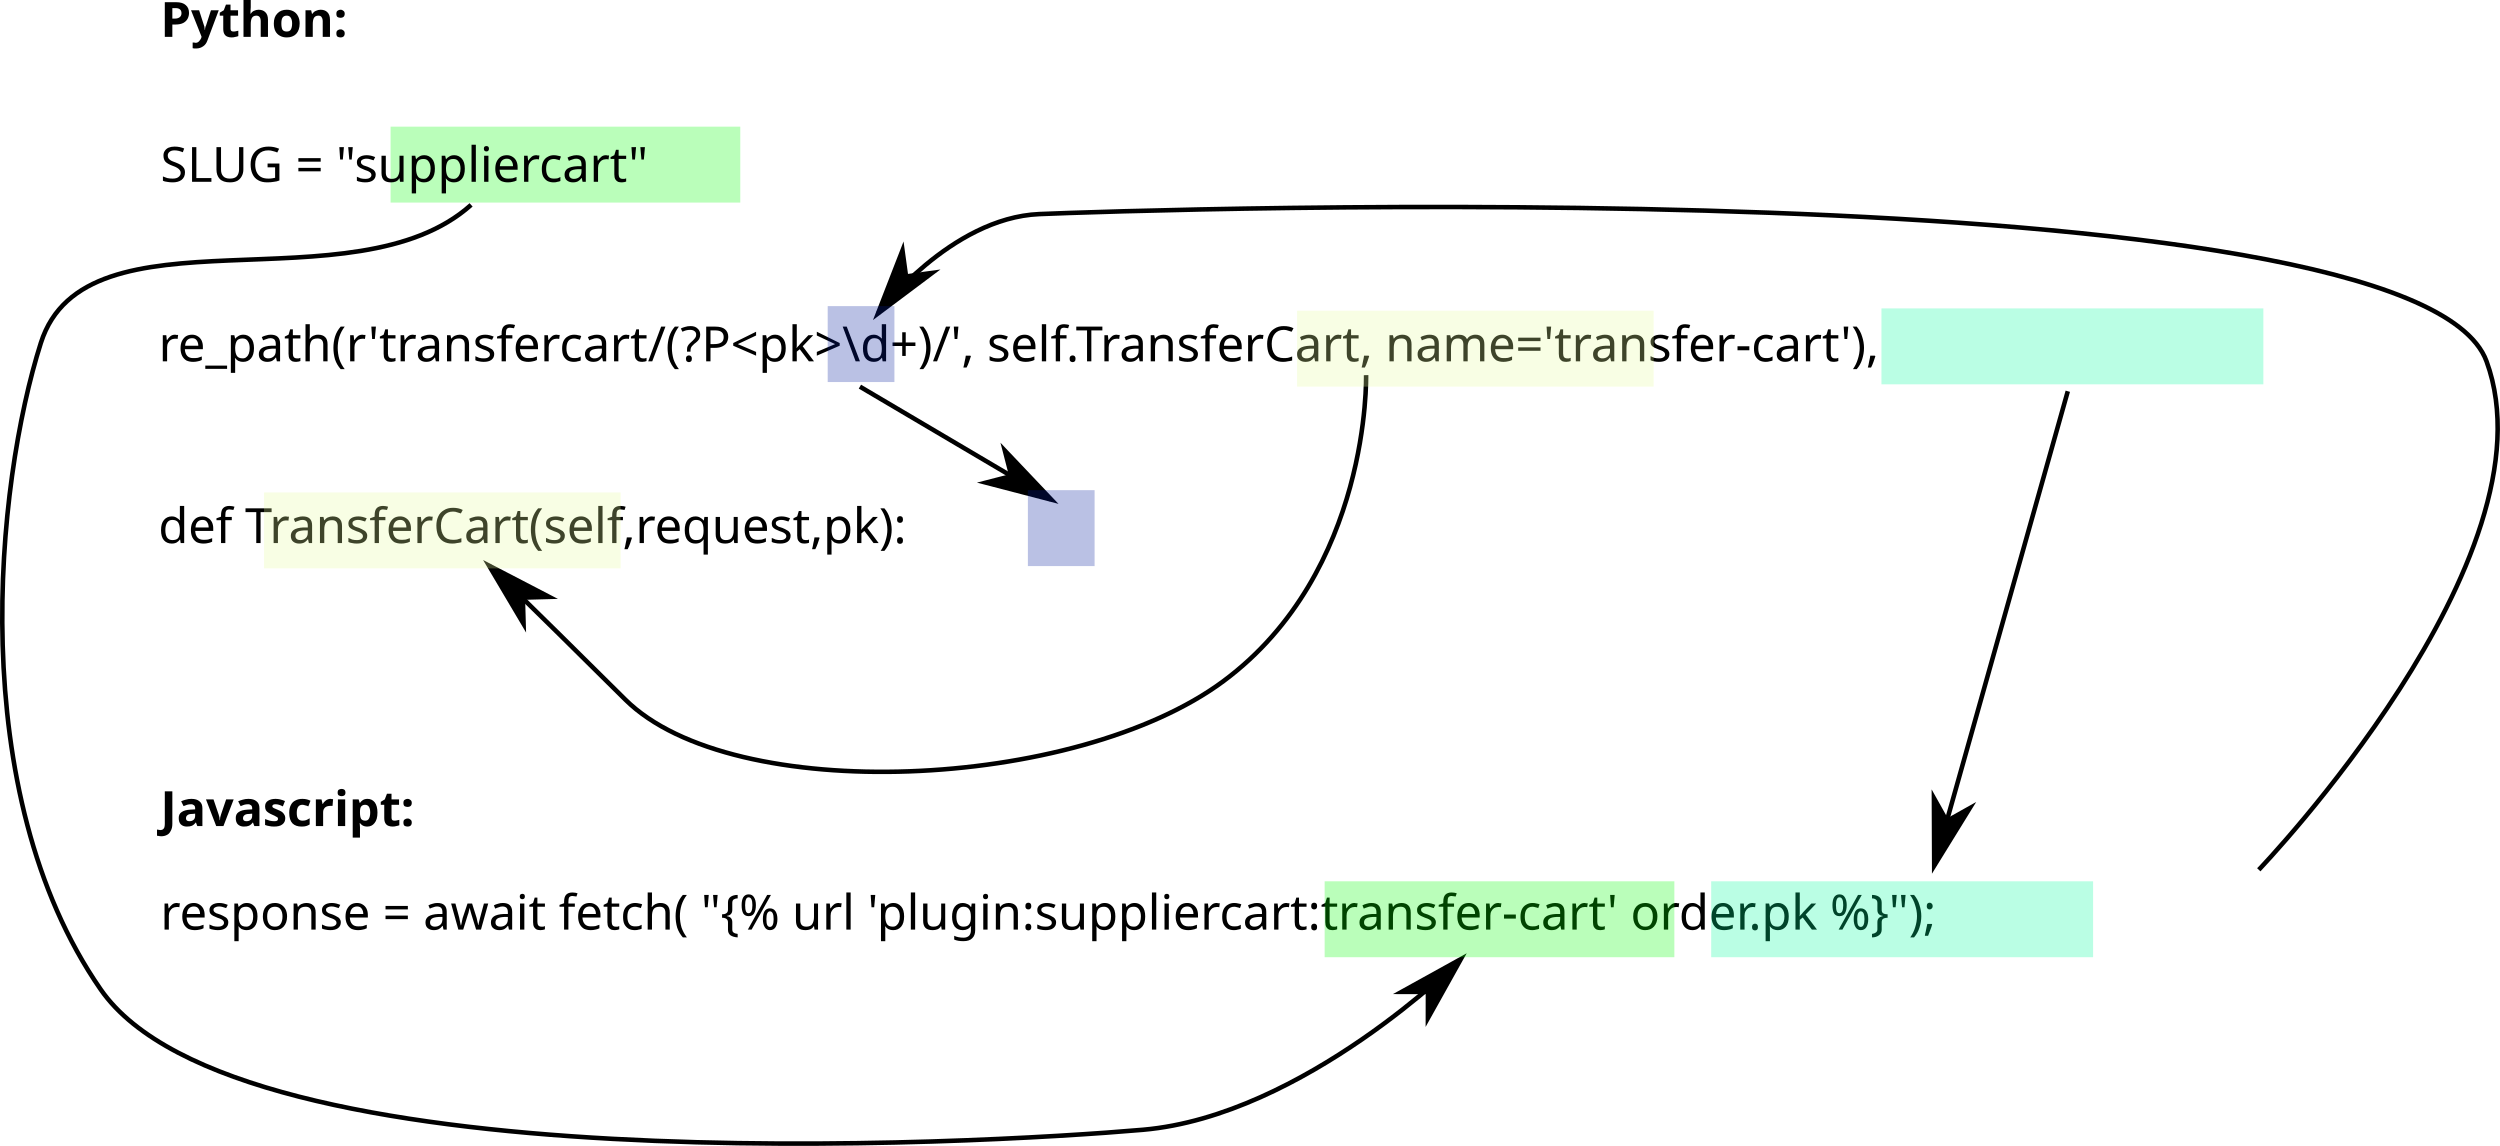
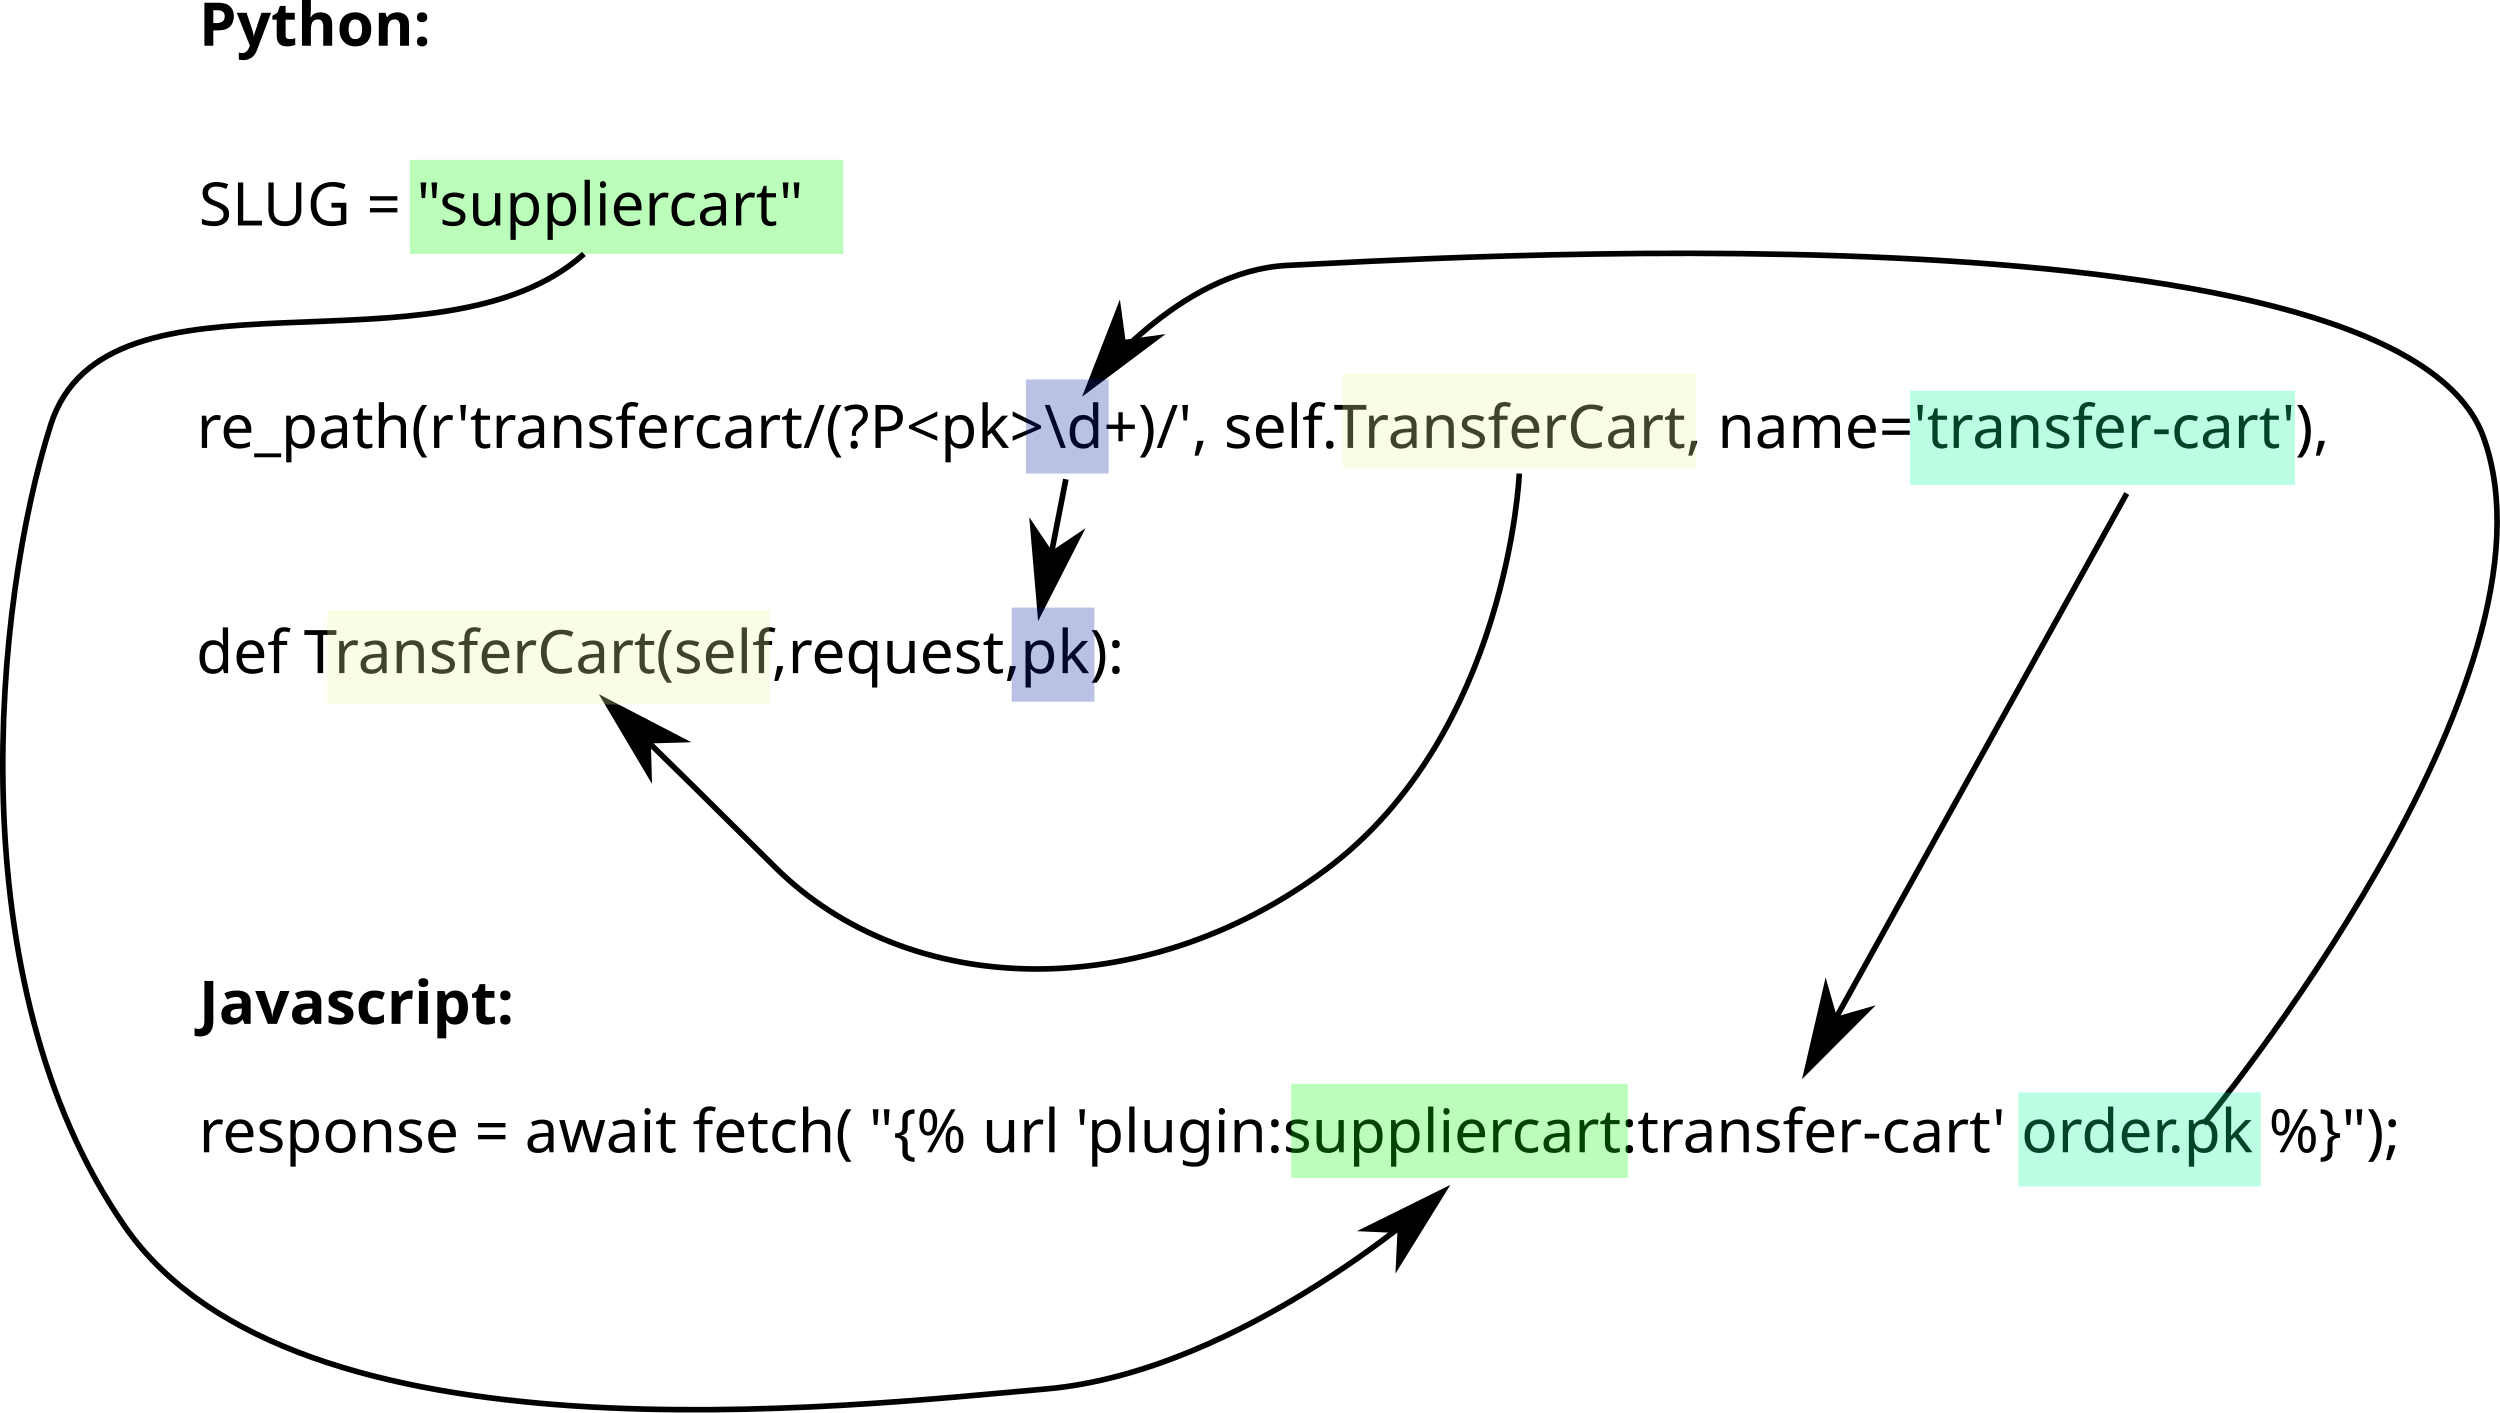
- <svg xmlns="http://www.w3.org/2000/svg" width="145.209mm" height="66.558mm" viewBox="0 0 145.209 66.558" version="1.1" id="svg8">
+ <svg xmlns="http://www.w3.org/2000/svg" width="645.682" height="364.824" viewBox="0 0 170.837 96.526" version="1.1" id="svg8">
  <defs id="defs2">
    <marker style="overflow:visible" id="marker5167" refX="0" refY="0" orient="auto">
      <path transform="matrix(-0.8,0,0,-0.8,-10,0)" style="fill:#000000;fill-opacity:1;fill-rule:evenodd;stroke:#000000;stroke-width:1pt;stroke-opacity:1" d="M 0,0 5,-5 -12.5,0 5,5 Z" id="path5165" />
    </marker>
    <marker orient="auto" refY="0" refX="0" id="marker4285" style="overflow:visible">
      <path id="path4283" d="M 0,0 5,-5 -12.5,0 5,5 Z" style="fill:#000000;fill-opacity:1;fill-rule:evenodd;stroke:#000000;stroke-width:1pt;stroke-opacity:1" transform="matrix(-0.8,0,0,-0.8,-10,0)" />
    </marker>
    <marker style="overflow:visible" id="marker4237" refX="0" refY="0" orient="auto">
      <path transform="matrix(-0.8,0,0,-0.8,-10,0)" style="fill:#000000;fill-opacity:1;fill-rule:evenodd;stroke:#000000;stroke-width:1pt;stroke-opacity:1" d="M 0,0 5,-5 -12.5,0 5,5 Z" id="path4235" />
    </marker>
    <marker orient="auto" refY="0" refX="0" id="marker1903" style="overflow:visible">
      <path id="path1901" d="M 0,0 5,-5 -12.5,0 5,5 Z" style="fill:#000000;fill-opacity:1;fill-rule:evenodd;stroke:#000000;stroke-width:1pt;stroke-opacity:1" transform="matrix(-0.8,0,0,-0.8,-10,0)" />
    </marker>
    <marker style="overflow:visible" id="marker1867" refX="0" refY="0" orient="auto">
      <path transform="matrix(-0.8,0,0,-0.8,-10,0)" style="fill:#000000;fill-opacity:1;fill-rule:evenodd;stroke:#000000;stroke-width:1pt;stroke-opacity:1" d="M 0,0 5,-5 -12.5,0 5,5 Z" id="path1865" />
    </marker>
  </defs>
  <g id="layer1" transform="translate(-55.35692,-137.0325)">
-     <rect style="opacity:1;fill:#00fc00;fill-opacity:0.271;stroke:none;stroke-width:0.265;stroke-miterlimit:4;stroke-dasharray:none;stroke-dashoffset:0;stroke-opacity:1" id="rect6345" width="20.312" height="4.41" x="78.043" y="144.389" />
-     <text xml:space="preserve" style="font-style:normal;font-variant:normal;font-weight:normal;font-stretch:normal;font-size:2.822px;line-height:1.25;font-family:'Courier 10 Pitch';-inkscape-font-specification:'Courier 10 Pitch';letter-spacing:0px;word-spacing:0px;fill:#000000;fill-opacity:1;stroke:none;stroke-width:0.265" x="64.555" y="168.577" id="text817">
-       <tspan id="tspan815" x="64.555" y="168.577" style="font-style:normal;font-variant:normal;font-weight:normal;font-stretch:normal;font-family:'Courier 10 Pitch';-inkscape-font-specification:'Courier 10 Pitch';stroke-width:0.265">def TransferCart(self,request,pk):</tspan>
-       <tspan x="64.555" y="172.105" id="tspan819" />
+     <rect style="opacity:1;fill:#00fc00;fill-opacity:0.271;stroke:none;stroke-width:0.386;stroke-miterlimit:4;stroke-dasharray:none;stroke-dashoffset:0;stroke-opacity:1" id="rect6345" width="29.621" height="6.431" x="83.372" y="147.955" />
+     <text xml:space="preserve" style="font-style:normal;font-variant:normal;font-weight:normal;font-stretch:normal;font-size:4.116px;line-height:1.25;font-family:'Courier 10 Pitch';-inkscape-font-specification:'Courier 10 Pitch';letter-spacing:0px;word-spacing:0px;fill:#000000;fill-opacity:1;stroke:none;stroke-width:0.386" x="68.77" y="183.033" id="text817">
+       <tspan id="tspan815" x="68.77" y="183.033" style="font-style:normal;font-variant:normal;font-weight:normal;font-stretch:normal;font-family:'Courier 10 Pitch';-inkscape-font-specification:'Courier 10 Pitch';stroke-width:0.386">def TransferCart(self,request,pk):</tspan>
+       <tspan x="68.77" y="188.177" id="tspan819" style="stroke-width:0.386" />
    </text>
-     <text xml:space="preserve" style="font-style:normal;font-variant:normal;font-weight:normal;font-stretch:normal;font-size:2.822px;line-height:1.25;font-family:'Courier 10 Pitch';-inkscape-font-specification:'Courier 10 Pitch';letter-spacing:0px;word-spacing:0px;fill:#000000;fill-opacity:1;stroke:none;stroke-width:0.265" x="64.578" y="158.02" id="text823">
-       <tspan id="tspan821" x="64.578" y="158.02" style="font-style:normal;font-variant:normal;font-weight:normal;font-stretch:normal;font-family:'Courier 10 Pitch';-inkscape-font-specification:'Courier 10 Pitch';stroke-width:0.265">re_path(r'transfercart/(?P&lt;pk&gt;\d+)/', self.TransferCart, name='transfer-cart'),</tspan>
-       <tspan x="64.578" y="161.548" id="tspan825" />
+     <text xml:space="preserve" style="font-style:normal;font-variant:normal;font-weight:normal;font-stretch:normal;font-size:4.116px;line-height:1.25;font-family:'Courier 10 Pitch';-inkscape-font-specification:'Courier 10 Pitch';letter-spacing:0px;word-spacing:0px;fill:#000000;fill-opacity:1;stroke:none;stroke-width:0.386" x="68.803" y="167.638" id="text823">
+       <tspan id="tspan821" x="68.803" y="167.638" style="font-style:normal;font-variant:normal;font-weight:normal;font-stretch:normal;font-family:'Courier 10 Pitch';-inkscape-font-specification:'Courier 10 Pitch';stroke-width:0.386">re_path(r'transfercart/(?P&lt;pk&gt;\d+)/', self.TransferCart, name='transfer-cart'),</tspan>
+       <tspan x="68.803" y="172.782" id="tspan825" style="stroke-width:0.386" />
    </text>
-     <text xml:space="preserve" style="font-style:normal;font-variant:normal;font-weight:normal;font-stretch:normal;font-size:2.822px;line-height:1.25;font-family:'Courier 10 Pitch';-inkscape-font-specification:'Courier 10 Pitch';letter-spacing:0px;word-spacing:0px;fill:#000000;fill-opacity:1;stroke:none;stroke-width:0.265" x="64.679" y="191.028" id="text829">
-       <tspan id="tspan827" x="64.679" y="191.028" style="font-style:normal;font-variant:normal;font-weight:normal;font-stretch:normal;font-family:'Courier 10 Pitch';-inkscape-font-specification:'Courier 10 Pitch';stroke-width:0.265">response = await fetch( "{% url 'plugin:suppliercart:transfer-cart' order.pk %}");</tspan>
-       <tspan x="64.679" y="194.555" id="tspan831" />
+     <text xml:space="preserve" style="font-style:normal;font-variant:normal;font-weight:normal;font-stretch:normal;font-size:4.116px;line-height:1.25;font-family:'Courier 10 Pitch';-inkscape-font-specification:'Courier 10 Pitch';letter-spacing:0px;word-spacing:0px;fill:#000000;fill-opacity:1;stroke:none;stroke-width:0.386" x="68.951" y="215.772" id="text829">
+       <tspan id="tspan827" x="68.951" y="215.772" style="font-style:normal;font-variant:normal;font-weight:normal;font-stretch:normal;font-family:'Courier 10 Pitch';-inkscape-font-specification:'Courier 10 Pitch';stroke-width:0.386">response = await fetch( "{% url 'plugin:suppliercart:transfer-cart' order.pk %}");</tspan>
+       <tspan x="68.951" y="220.916" id="tspan831" style="stroke-width:0.386" />
    </text>
-     <text xml:space="preserve" style="font-style:normal;font-variant:normal;font-weight:normal;font-stretch:normal;font-size:2.822px;line-height:1.25;font-family:'Courier 10 Pitch';-inkscape-font-specification:'Courier 10 Pitch';letter-spacing:0px;word-spacing:0px;fill:#000000;fill-opacity:1;stroke:none;stroke-width:0.265" x="64.679" y="147.596" id="text835">
-       <tspan id="tspan833" x="64.679" y="147.596" style="font-style:normal;font-variant:normal;font-weight:normal;font-stretch:normal;font-family:'Courier 10 Pitch';-inkscape-font-specification:'Courier 10 Pitch';stroke-width:0.265">SLUG = "suppliercart"</tspan>
-       <tspan x="64.679" y="151.124" id="tspan837" />
+     <text xml:space="preserve" style="font-style:normal;font-variant:normal;font-weight:normal;font-stretch:normal;font-size:4.116px;line-height:1.25;font-family:'Courier 10 Pitch';-inkscape-font-specification:'Courier 10 Pitch';letter-spacing:0px;word-spacing:0px;fill:#000000;fill-opacity:1;stroke:none;stroke-width:0.386" x="68.951" y="152.437" id="text835">
+       <tspan id="tspan833" x="68.951" y="152.437" style="font-style:normal;font-variant:normal;font-weight:normal;font-stretch:normal;font-family:'Courier 10 Pitch';-inkscape-font-specification:'Courier 10 Pitch';stroke-width:0.386">SLUG = "suppliercart"</tspan>
+       <tspan x="68.951" y="157.582" id="tspan837" style="stroke-width:0.386" />
    </text>
    <flowRoot xml:space="preserve" id="flowRoot839" style="font-style:normal;font-weight:normal;font-size:10.667px;line-height:1.25;font-family:sans-serif;letter-spacing:0px;word-spacing:0px;fill:#000000;fill-opacity:1;stroke:none">
      <flowRegion id="flowRegion841">
        <rect id="rect843" width="628.82" height="259.609" x="226.779" y="227.51" />
      </flowRegion>
      <flowPara id="flowPara845" />
    </flowRoot>
-     <text id="text851" y="139.177" x="64.679" style="font-style:normal;font-variant:normal;font-weight:bold;font-stretch:normal;font-size:2.822px;line-height:1.25;font-family:sans-serif;-inkscape-font-specification:'sans-serif Bold';letter-spacing:0px;word-spacing:0px;fill:#000000;fill-opacity:1;stroke:none;stroke-width:0.265" xml:space="preserve">
-       <tspan style="font-style:normal;font-variant:normal;font-weight:bold;font-stretch:normal;font-family:sans-serif;-inkscape-font-specification:'sans-serif Bold';stroke-width:0.265" y="139.177" x="64.679" id="tspan847">Python:</tspan>
-       <tspan id="tspan849" y="142.705" x="64.679" />
+     <text id="text851" y="140.16" x="68.951" style="font-style:normal;font-variant:normal;font-weight:bold;font-stretch:normal;font-size:4.116px;line-height:1.25;font-family:sans-serif;-inkscape-font-specification:'sans-serif Bold';letter-spacing:0px;word-spacing:0px;fill:#000000;fill-opacity:1;stroke:none;stroke-width:0.386" xml:space="preserve">
+       <tspan style="font-style:normal;font-variant:normal;font-weight:bold;font-stretch:normal;font-family:sans-serif;-inkscape-font-specification:'sans-serif Bold';stroke-width:0.386" y="140.16" x="68.951" id="tspan847">Python:</tspan>
+       <tspan id="tspan849" y="145.305" x="68.951" style="stroke-width:0.386" />
    </text>
-     <text xml:space="preserve" style="font-style:normal;font-variant:normal;font-weight:bold;font-stretch:normal;font-size:2.822px;line-height:1.25;font-family:sans-serif;-inkscape-font-specification:'sans-serif Bold';letter-spacing:0px;word-spacing:0px;fill:#000000;fill-opacity:1;stroke:none;stroke-width:0.265" x="64.679" y="185.014" id="text857">
-       <tspan id="tspan853" x="64.679" y="185.014" style="font-style:normal;font-variant:normal;font-weight:bold;font-stretch:normal;font-family:sans-serif;-inkscape-font-specification:'sans-serif Bold';stroke-width:0.265">Javascript:</tspan>
-       <tspan x="64.679" y="188.542" id="tspan855" />
+     <text xml:space="preserve" style="font-style:normal;font-variant:normal;font-weight:bold;font-stretch:normal;font-size:4.116px;line-height:1.25;font-family:sans-serif;-inkscape-font-specification:'sans-serif Bold';letter-spacing:0px;word-spacing:0px;fill:#000000;fill-opacity:1;stroke:none;stroke-width:0.386" x="68.951" y="207.002" id="text857">
+       <tspan id="tspan853" x="68.951" y="207.002" style="font-style:normal;font-variant:normal;font-weight:bold;font-stretch:normal;font-family:sans-serif;-inkscape-font-specification:'sans-serif Bold';stroke-width:0.386">Javascript:</tspan>
+       <tspan x="68.951" y="212.147" id="tspan855" style="stroke-width:0.386" />
    </text>
-     <path style="fill:none;stroke:#000000;stroke-width:0.265px;stroke-linecap:butt;stroke-linejoin:miter;stroke-opacity:1;marker-end:url(#marker1867)" d="m 175.462,159.757 -7.751,27.529" id="path1857" />
-     <path style="fill:none;stroke:#000000;stroke-width:0.265px;stroke-linecap:butt;stroke-linejoin:miter;stroke-opacity:1;marker-end:url(#marker1903)" d="m 186.554,187.553 c 0,0 17.406,-18.139 13.23,-29.533 -4.176,-11.394 -78.898,-8.772 -84.056,-8.553 -5.159,0.219 -9.354,5.746 -9.354,5.746" id="path1893" />
-     <path style="fill:none;stroke:#000000;stroke-width:0.265px;stroke-linecap:butt;stroke-linejoin:miter;stroke-opacity:1;marker-end:url(#marker4237)" d="m 105.304,159.49 11.092,6.548" id="path4227" />
-     <path style="fill:none;stroke:#000000;stroke-width:0.265px;stroke-linecap:butt;stroke-linejoin:miter;stroke-opacity:1;marker-end:url(#marker4285)" d="m 134.704,158.822 c 0,0 0.286,11.41 -8.285,17.773 -8.571,6.364 -28.517,7.254 -34.745,1.069 -6.228,-6.185 -7.884,-7.751 -7.884,-7.751" id="path4275" />
-     <path style="fill:none;stroke:#000000;stroke-width:0.265px;stroke-linecap:butt;stroke-linejoin:miter;stroke-opacity:1;marker-end:url(#marker5167)" d="m 82.72,148.933 c -6.8,6.098 -22.388,-0.164 -24.99,8.018 -2.601,8.182 -4.47,26.088 3.475,37.551 7.945,11.463 51.203,8.966 60.537,8.152 9.334,-0.814 18.442,-9.889 18.442,-9.889" id="path5157" />
-     <rect y="188.221" x="132.298" height="4.41" width="20.312" id="rect6347" style="opacity:1;fill:#00fc00;fill-opacity:0.271;stroke:none;stroke-width:0.265;stroke-miterlimit:4;stroke-dasharray:none;stroke-dashoffset:0;stroke-opacity:1" />
-     <rect style="opacity:1;fill:#00fc9d;fill-opacity:0.271;stroke:none;stroke-width:0.265;stroke-miterlimit:4;stroke-dasharray:none;stroke-dashoffset:0;stroke-opacity:1" id="rect6349" width="22.183" height="4.41" x="164.638" y="154.946" />
-     <rect y="188.221" x="154.749" height="4.41" width="22.183" id="rect6351" style="opacity:1;fill:#00fc9d;fill-opacity:0.271;stroke:none;stroke-width:0.265;stroke-miterlimit:4;stroke-dasharray:none;stroke-dashoffset:0;stroke-opacity:1" />
-     <rect y="154.813" x="103.433" height="4.41" width="3.875" id="rect6353" style="opacity:1;fill:#001d9d;fill-opacity:0.271;stroke:none;stroke-width:0.265;stroke-miterlimit:4;stroke-dasharray:none;stroke-dashoffset:0;stroke-opacity:1" />
-     <rect style="opacity:1;fill:#001d9d;fill-opacity:0.271;stroke:none;stroke-width:0.265;stroke-miterlimit:4;stroke-dasharray:none;stroke-dashoffset:0;stroke-opacity:1" id="rect6355" width="3.875" height="4.41" x="115.06" y="165.503" />
-     <rect y="155.08" x="130.695" height="4.41" width="20.713" id="rect6357" style="opacity:1;fill:#e7fc9d;fill-opacity:0.271;stroke:none;stroke-width:0.265;stroke-miterlimit:4;stroke-dasharray:none;stroke-dashoffset:0;stroke-opacity:1" />
-     <rect style="opacity:1;fill:#e7fc9d;fill-opacity:0.271;stroke:none;stroke-width:0.265;stroke-miterlimit:4;stroke-dasharray:none;stroke-dashoffset:0;stroke-opacity:1" id="rect6359" width="20.713" height="4.41" x="70.693" y="165.637" />
+     <path style="fill:none;stroke:#000000;stroke-width:0.386px;stroke-linecap:butt;stroke-linejoin:miter;stroke-opacity:1;marker-end:url(#marker1867)" d="m 200.687,170.756 -21.826,39.365" id="path1857" />
+     <path style="fill:none;stroke:#000000;stroke-width:0.386px;stroke-linecap:butt;stroke-linejoin:miter;stroke-opacity:1;marker-end:url(#marker1903)" d="m 205.949,213.823 c 0,0 25.187,-30.35 19.098,-46.965 -6.089,-16.615 -74.13,-12.012 -81.653,-11.693 -7.523,0.319 -13.641,8.38 -13.641,8.38" id="path1893" />
+     <path style="fill:none;stroke:#000000;stroke-width:0.386px;stroke-linecap:butt;stroke-linejoin:miter;stroke-opacity:1;marker-end:url(#marker4237)" d="m 128.193,169.781 -1.754,8.964" id="path4227" />
+     <path style="fill:none;stroke:#000000;stroke-width:0.386px;stroke-linecap:butt;stroke-linejoin:miter;stroke-opacity:1;marker-end:url(#marker4285)" d="m 159.179,169.392 c 0,0 -0.753,17.808 -13.252,27.088 -12.499,9.28 -28.529,8.825 -37.611,-0.195 -9.082,-9.02 -11.498,-11.303 -11.498,-11.303" id="path4275" />
+     <path style="fill:none;stroke:#000000;stroke-width:0.386px;stroke-linecap:butt;stroke-linejoin:miter;stroke-opacity:1;marker-end:url(#marker5167)" d="m 95.259,154.386 c -9.917,8.892 -32.648,-0.24 -36.442,11.693 -3.794,11.932 -6.519,38.043 5.067,54.76 11.585,16.717 49.334,12.296 62.945,11.108 13.611,-1.188 27.088,-13.446 27.088,-13.446" id="path5157" />
+     <rect y="211.095" x="143.589" height="6.431" width="22.995" id="rect6347" style="opacity:1;fill:#00fc00;fill-opacity:0.271;stroke:none;stroke-width:0.34;stroke-miterlimit:4;stroke-dasharray:none;stroke-dashoffset:0;stroke-opacity:1" />
+     <rect style="opacity:1;fill:#00fc9d;fill-opacity:0.271;stroke:none;stroke-width:0.348;stroke-miterlimit:4;stroke-dasharray:none;stroke-dashoffset:0;stroke-opacity:1" id="rect6349" width="26.308" height="6.431" x="185.876" y="163.74" />
+     <rect y="211.679" x="193.282" height="6.431" width="16.564" id="rect6351" style="opacity:1;fill:#00fc9d;fill-opacity:0.271;stroke:none;stroke-width:0.277;stroke-miterlimit:4;stroke-dasharray:none;stroke-dashoffset:0;stroke-opacity:1" />
+     <rect y="162.961" x="125.465" height="6.431" width="5.651" id="rect6353" style="opacity:1;fill:#001d9d;fill-opacity:0.271;stroke:none;stroke-width:0.386;stroke-miterlimit:4;stroke-dasharray:none;stroke-dashoffset:0;stroke-opacity:1" />
+     <rect style="opacity:1;fill:#001d9d;fill-opacity:0.271;stroke:none;stroke-width:0.386;stroke-miterlimit:4;stroke-dasharray:none;stroke-dashoffset:0;stroke-opacity:1" id="rect6355" width="5.651" height="6.431" x="124.491" y="178.551" />
+     <rect y="162.571" x="147.096" height="6.431" width="24.165" id="rect6357" style="opacity:1;fill:#e7fc9d;fill-opacity:0.271;stroke:none;stroke-width:0.346;stroke-miterlimit:4;stroke-dasharray:none;stroke-dashoffset:0;stroke-opacity:1" />
+     <rect style="opacity:1;fill:#e7fc9d;fill-opacity:0.271;stroke:none;stroke-width:0.386;stroke-miterlimit:4;stroke-dasharray:none;stroke-dashoffset:0;stroke-opacity:1" id="rect6359" width="30.206" height="6.431" x="77.721" y="178.746" />
  </g>
</svg>
